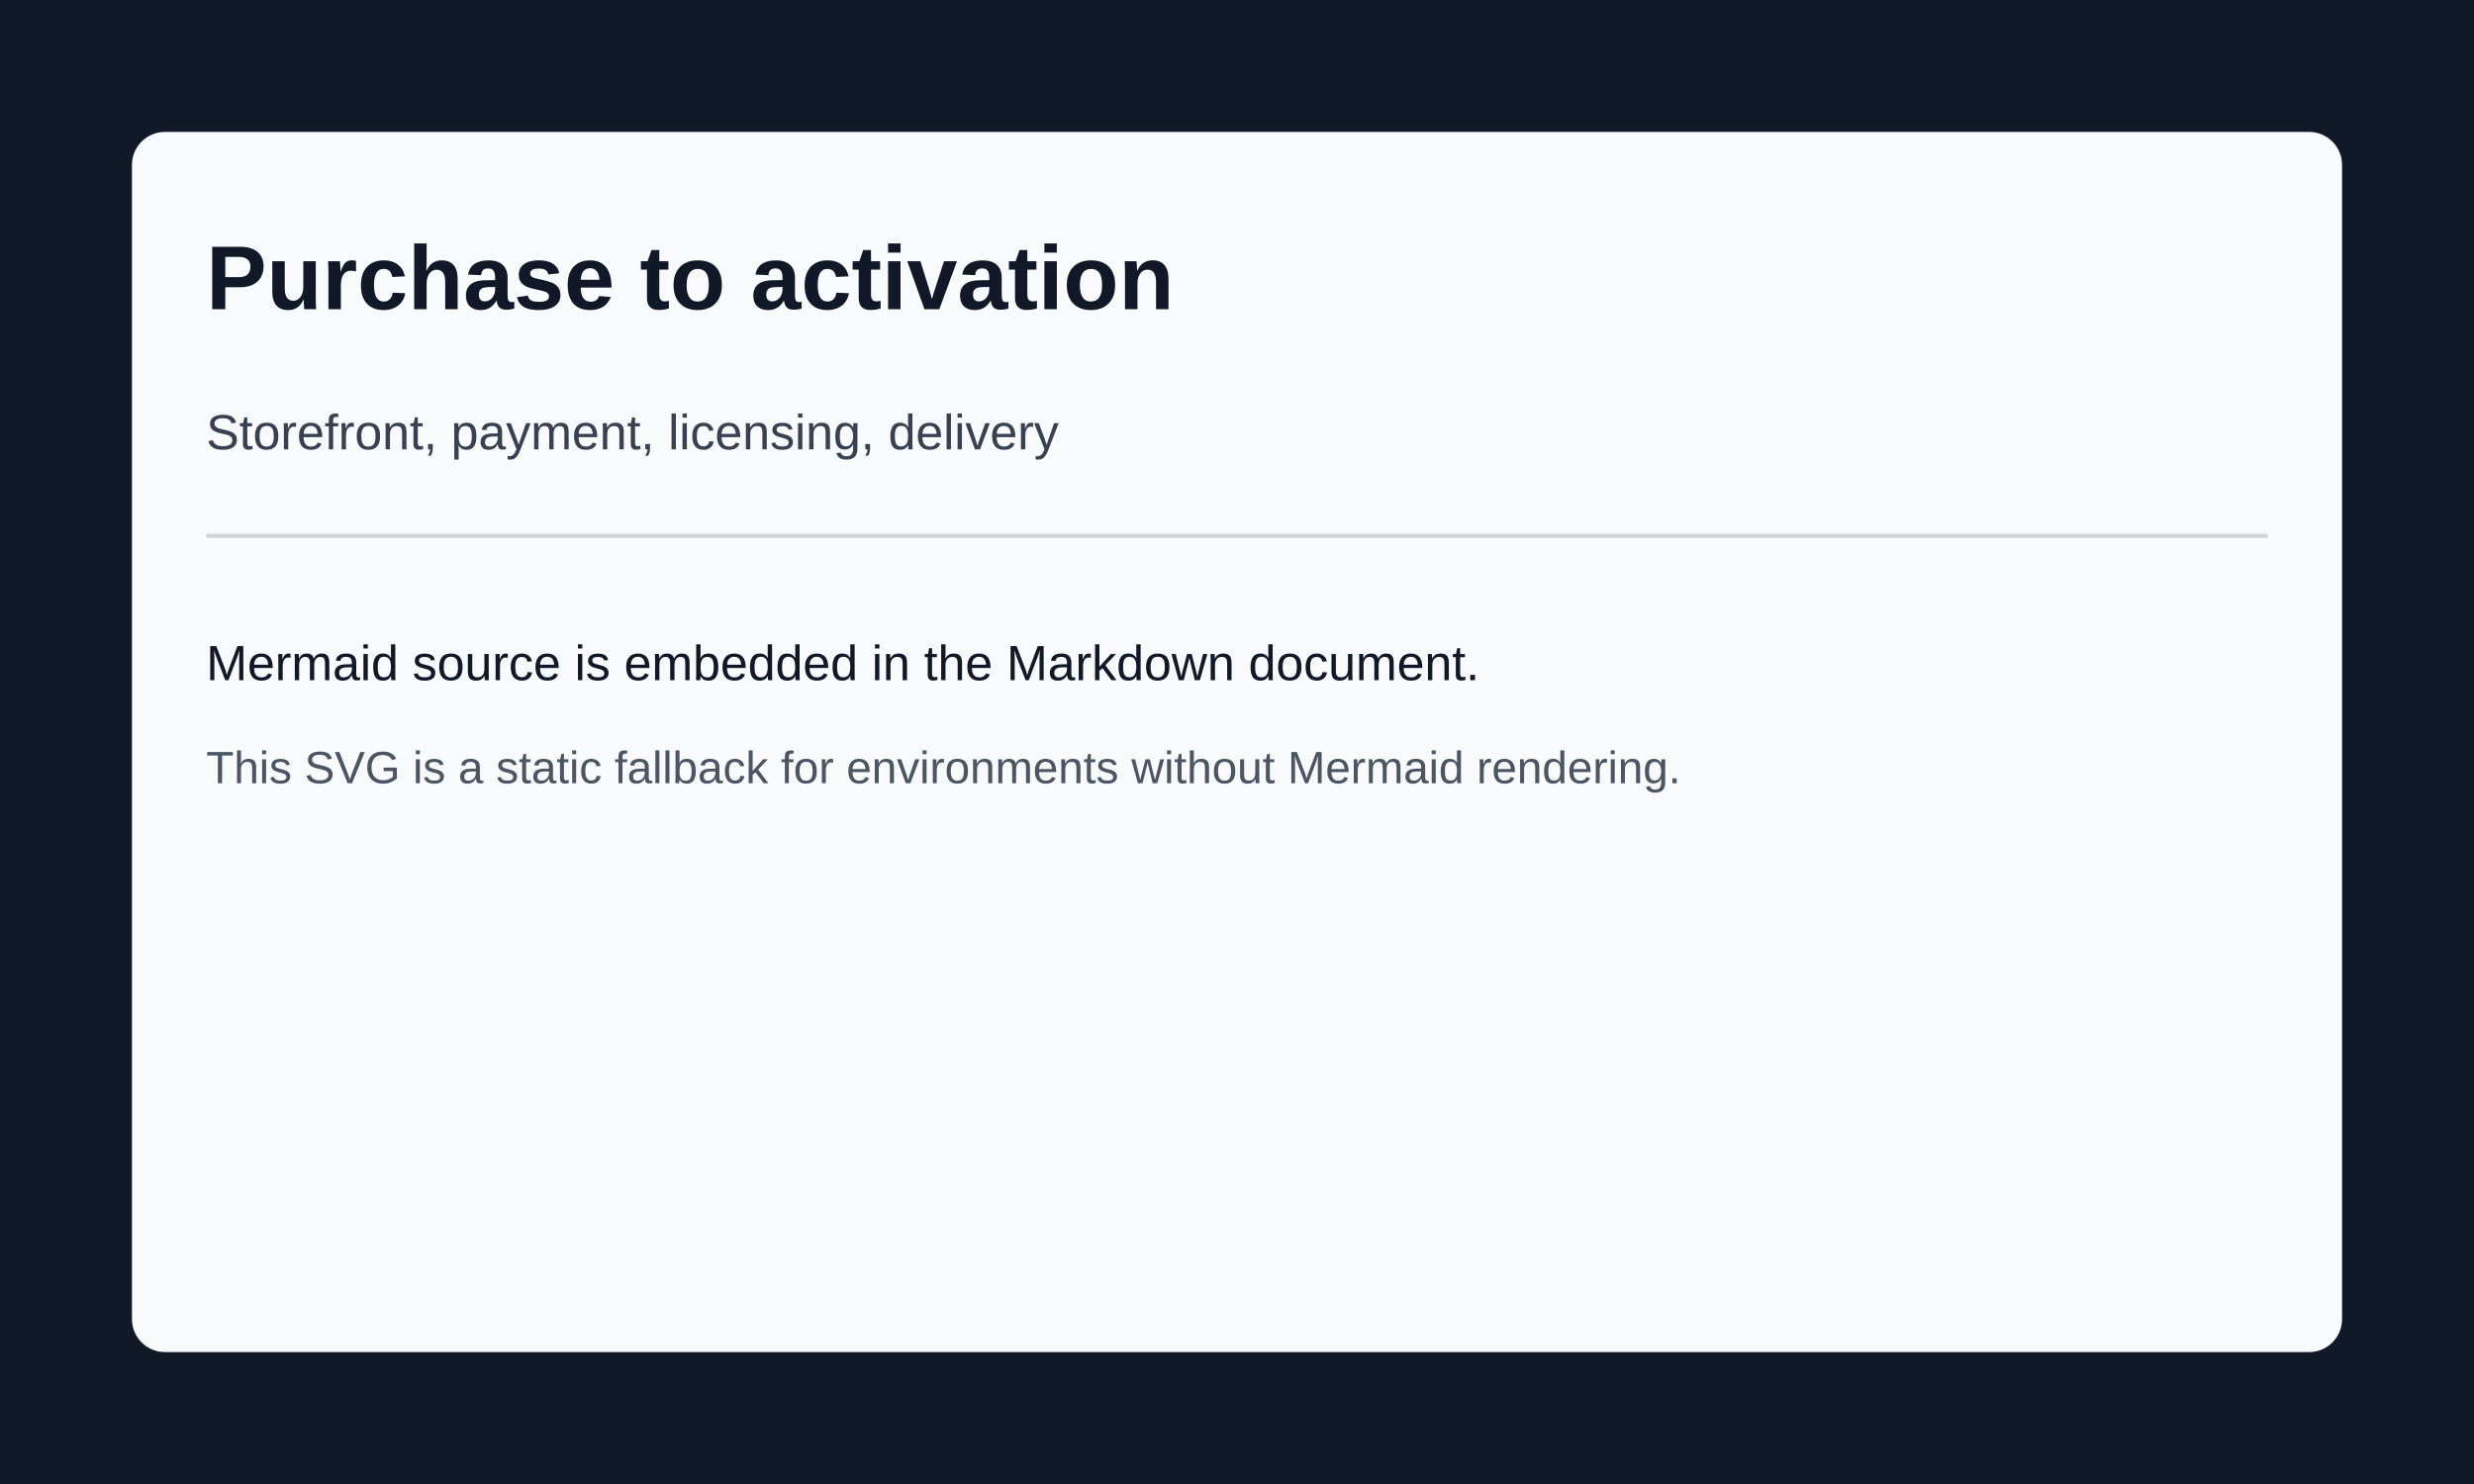
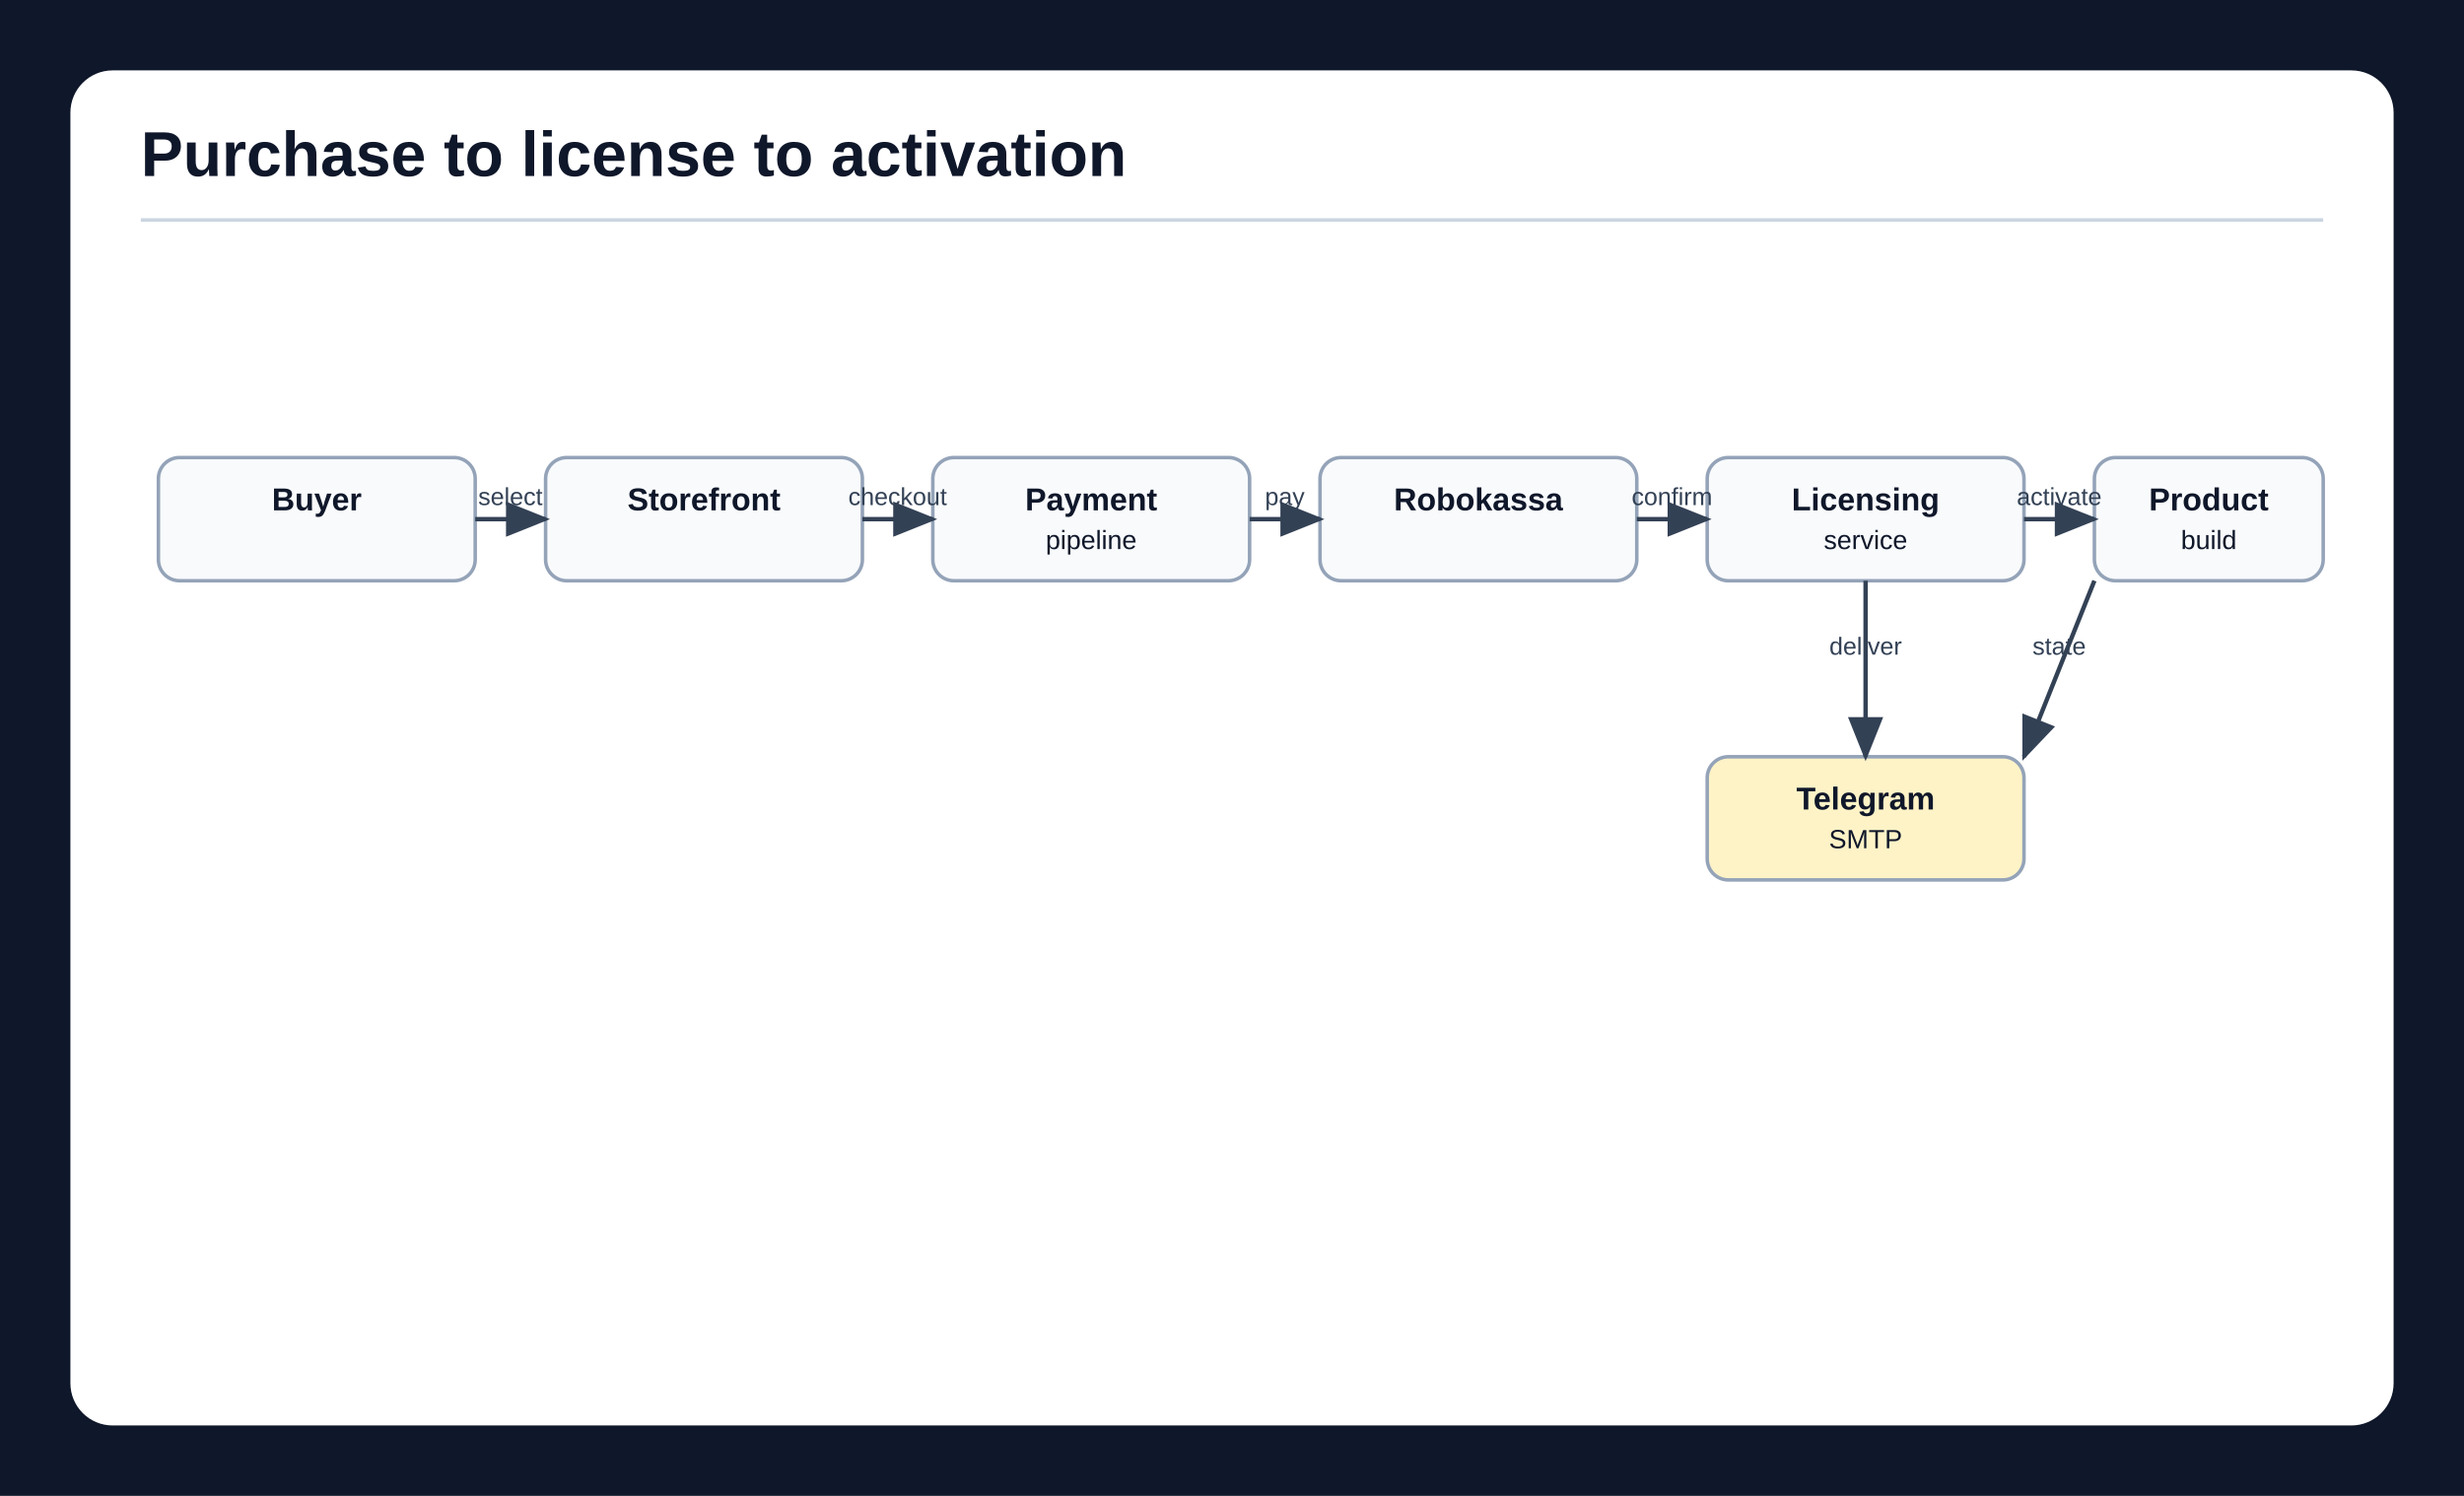
- <svg xmlns="http://www.w3.org/2000/svg" width="1200" height="720" viewBox="0 0 1200 720" role="img" aria-label="Purchase to activation">
-   <rect width="1200" height="720" fill="#111827" />
-   <rect x="64" y="64" width="1072" height="592" rx="16" fill="#f8fafc" />
-   <text x="100" y="150" font-family="Arial, sans-serif" font-size="44" font-weight="700" fill="#111827">Purchase to activation</text>
-   <text x="100" y="218" font-family="Arial, sans-serif" font-size="24" fill="#374151">Storefront, payment, licensing, delivery</text>
-   <line x1="100" y1="260" x2="1100" y2="260" stroke="#d1d5db" stroke-width="2" />
-   <text x="100" y="330" font-family="Arial, sans-serif" font-size="24" fill="#111827">Mermaid source is embedded in the Markdown document.</text>
-   <text x="100" y="380" font-family="Arial, sans-serif" font-size="22" fill="#4b5563">This SVG is a static fallback for environments without Mermaid rendering.</text>
+ <svg xmlns="http://www.w3.org/2000/svg" width="1400" height="850" viewBox="0 0 1400 850" role="img" aria-label="Purchase to license to activation">
+   <defs>
+     <marker id="arrow" markerWidth="10" markerHeight="8" refX="9" refY="4" orient="auto">
+       <path d="M0,0 L10,4 L0,8 Z" fill="#334155" />
+     </marker>
+   </defs>
+   <rect width="1400" height="850" fill="#0f172a" />
+   <rect x="40" y="40" width="1320" height="770" rx="24" fill="#ffffff" />
+   <text x="80" y="100" font-family="Arial, sans-serif" font-size="36" font-weight="700" fill="#0f172a">Purchase to license to activation</text>
+   <line x1="80" y1="125" x2="1320" y2="125" stroke="#cbd5e1" stroke-width="2" />
+   <g>
+     <rect x="90" y="260" width="180" height="70" rx="12" fill="#f8fafc" stroke="#94a3b8" stroke-width="2" />
+     <text x="180" y="290" text-anchor="middle" font-family="Arial, sans-serif" font-size="18" font-weight="700" fill="#0f172a">Buyer</text>
+   </g>
+   <g>
+     <rect x="310" y="260" width="180" height="70" rx="12" fill="#f8fafc" stroke="#94a3b8" stroke-width="2" />
+     <text x="400" y="290" text-anchor="middle" font-family="Arial, sans-serif" font-size="18" font-weight="700" fill="#0f172a">Storefront</text>
+   </g>
+   <g>
+     <rect x="530" y="260" width="180" height="70" rx="12" fill="#f8fafc" stroke="#94a3b8" stroke-width="2" />
+     <text x="620" y="290" text-anchor="middle" font-family="Arial, sans-serif" font-size="18" font-weight="700" fill="#0f172a">Payment</text>
+     <text x="620" y="312" text-anchor="middle" font-family="Arial, sans-serif" font-size="15" font-weight="400" fill="#0f172a">pipeline</text>
+   </g>
+   <g>
+     <rect x="750" y="260" width="180" height="70" rx="12" fill="#f8fafc" stroke="#94a3b8" stroke-width="2" />
+     <text x="840" y="290" text-anchor="middle" font-family="Arial, sans-serif" font-size="18" font-weight="700" fill="#0f172a">Robokassa</text>
+   </g>
+   <g>
+     <rect x="970" y="260" width="180" height="70" rx="12" fill="#f8fafc" stroke="#94a3b8" stroke-width="2" />
+     <text x="1060" y="290" text-anchor="middle" font-family="Arial, sans-serif" font-size="18" font-weight="700" fill="#0f172a">Licensing</text>
+     <text x="1060" y="312" text-anchor="middle" font-family="Arial, sans-serif" font-size="15" font-weight="400" fill="#0f172a">service</text>
+   </g>
+   <g>
+     <rect x="1190" y="260" width="130" height="70" rx="12" fill="#f8fafc" stroke="#94a3b8" stroke-width="2" />
+     <text x="1255" y="290" text-anchor="middle" font-family="Arial, sans-serif" font-size="18" font-weight="700" fill="#0f172a">Product</text>
+     <text x="1255" y="312" text-anchor="middle" font-family="Arial, sans-serif" font-size="15" font-weight="400" fill="#0f172a">build</text>
+   </g>
+   <g>
+     <rect x="970" y="430" width="180" height="70" rx="12" fill="#fef3c7" stroke="#94a3b8" stroke-width="2" />
+     <text x="1060" y="460" text-anchor="middle" font-family="Arial, sans-serif" font-size="18" font-weight="700" fill="#0f172a">Telegram</text>
+     <text x="1060" y="482" text-anchor="middle" font-family="Arial, sans-serif" font-size="15" font-weight="400" fill="#0f172a">SMTP</text>
+   </g>
+   <line x1="270" y1="295" x2="310" y2="295" stroke="#334155" stroke-width="2.5" marker-end="url(#arrow)" />
+   <text x="290" y="287" text-anchor="middle" font-family="Arial, sans-serif" font-size="14" fill="#334155">select</text>
+   <line x1="490" y1="295" x2="530" y2="295" stroke="#334155" stroke-width="2.5" marker-end="url(#arrow)" />
+   <text x="510" y="287" text-anchor="middle" font-family="Arial, sans-serif" font-size="14" fill="#334155">checkout</text>
+   <line x1="710" y1="295" x2="750" y2="295" stroke="#334155" stroke-width="2.5" marker-end="url(#arrow)" />
+   <text x="730" y="287" text-anchor="middle" font-family="Arial, sans-serif" font-size="14" fill="#334155">pay</text>
+   <line x1="930" y1="295" x2="970" y2="295" stroke="#334155" stroke-width="2.5" marker-end="url(#arrow)" />
+   <text x="950" y="287" text-anchor="middle" font-family="Arial, sans-serif" font-size="14" fill="#334155">confirm</text>
+   <line x1="1150" y1="295" x2="1190" y2="295" stroke="#334155" stroke-width="2.5" marker-end="url(#arrow)" />
+   <text x="1170" y="287" text-anchor="middle" font-family="Arial, sans-serif" font-size="14" fill="#334155">activate</text>
+   <line x1="1060" y1="330" x2="1060" y2="430" stroke="#334155" stroke-width="2.5" marker-end="url(#arrow)" />
+   <text x="1060" y="372" text-anchor="middle" font-family="Arial, sans-serif" font-size="14" fill="#334155">deliver</text>
+   <line x1="1190" y1="330" x2="1150" y2="430" stroke="#334155" stroke-width="2.5" marker-end="url(#arrow)" />
+   <text x="1170" y="372" text-anchor="middle" font-family="Arial, sans-serif" font-size="14" fill="#334155">state</text>
</svg>
